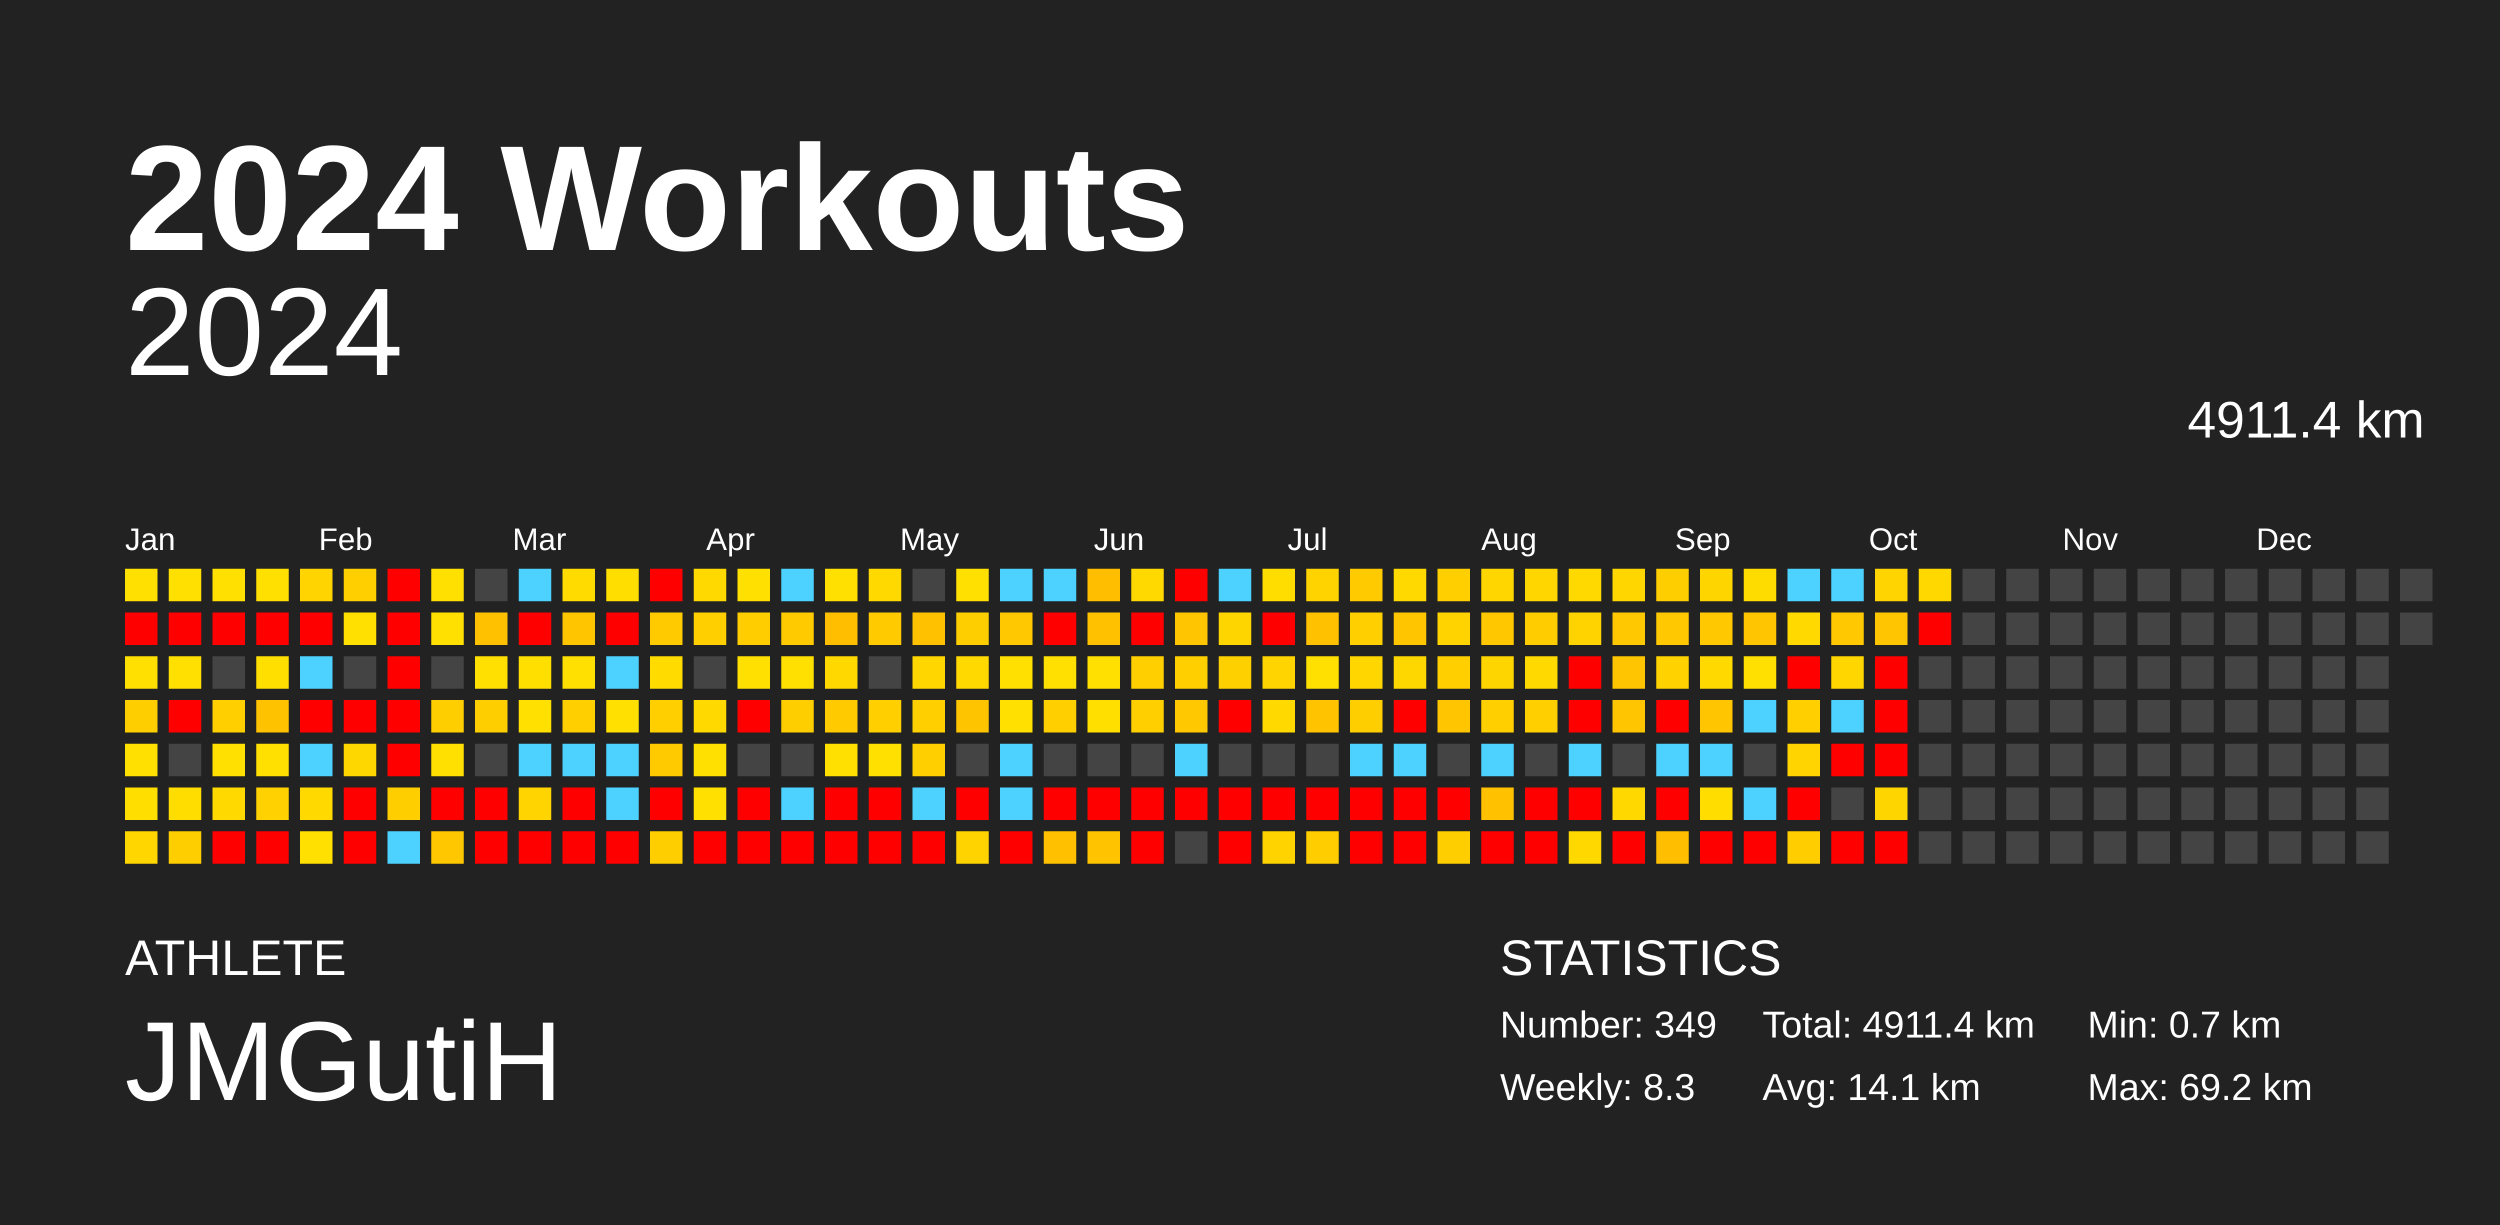
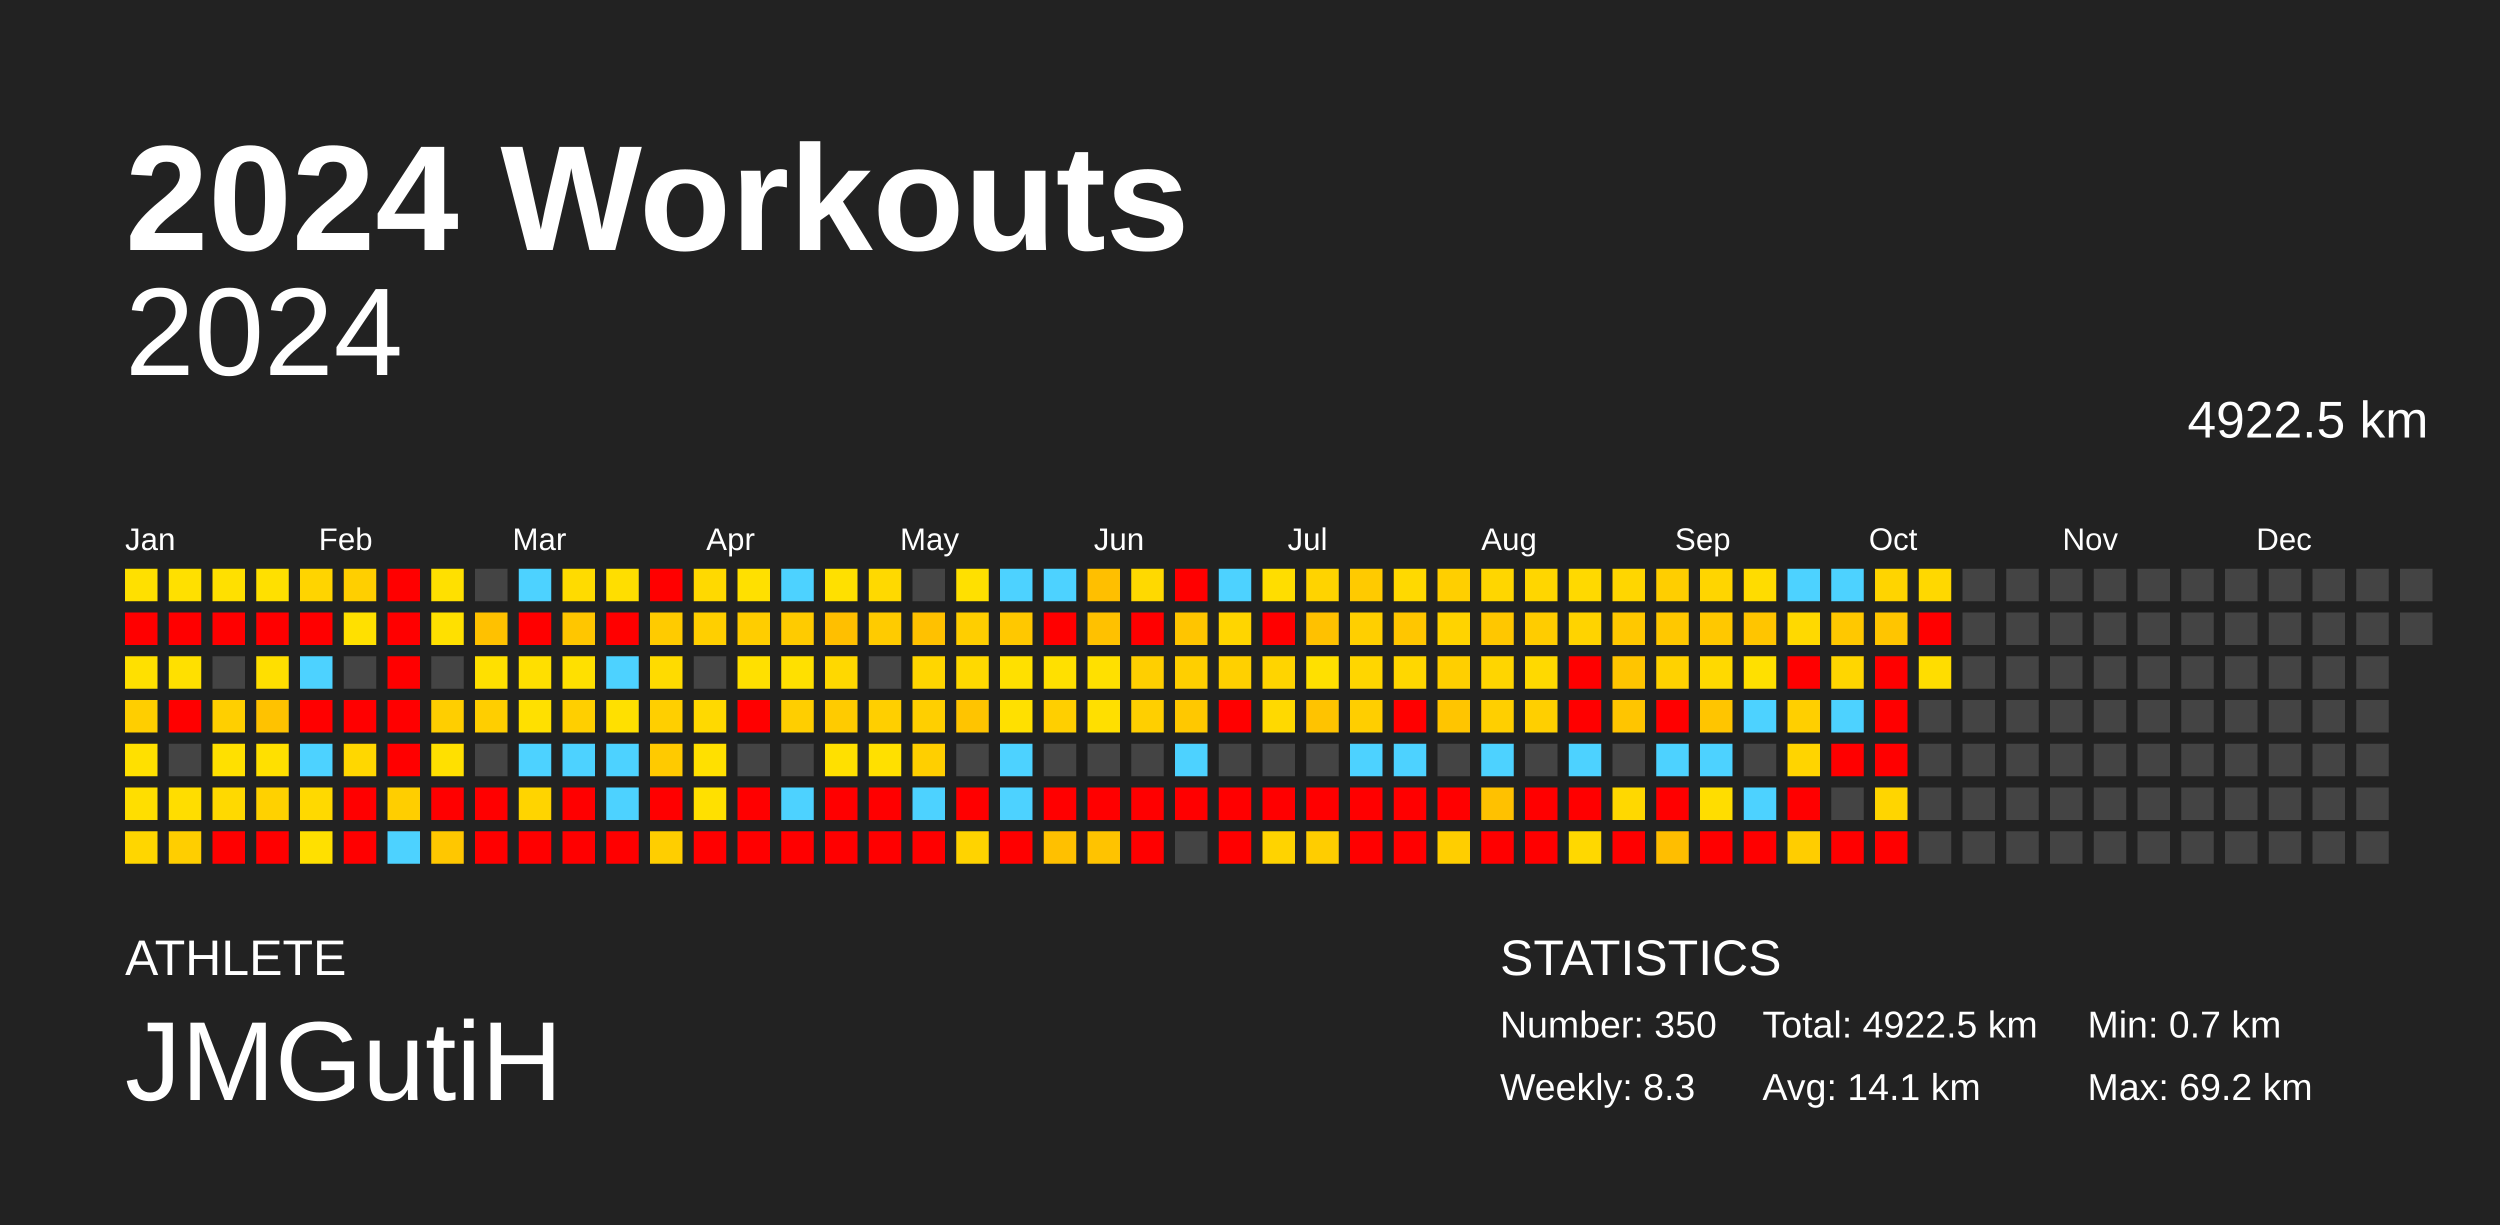
<svg xmlns="http://www.w3.org/2000/svg" baseProfile="full" height="98mm" version="1.1" viewBox="0,0,200,98" width="200mm">
  <defs />
  <rect fill="#222222" height="98" width="200" x="0" y="0" />
  <text fill="#FFFFFF" style="font-size:12px; font-family:Arial; font-weight:bold;" x="10" y="20">2024 Workouts</text>
  <text fill="#FFFFFF" style="font-size:4px; font-family:Arial" x="10" y="78">ATHLETE</text>
  <text fill="#FFFFFF" style="font-size:9px; font-family:Arial" x="10" y="88">JMGutiH</text>
  <text fill="#FFFFFF" style="font-size:4px; font-family:Arial" x="120" y="78">STATISTICS</text>
-   <text fill="#FFFFFF" style="font-size:3px; font-family:Arial" x="120" y="83">Number: 349</text>
+   <text fill="#FFFFFF" style="font-size:3px; font-family:Arial" x="120" y="83">Number: 350</text>
  <text fill="#FFFFFF" style="font-size:3px; font-family:Arial" x="120" y="88">Weekly: 8.3</text>
-   <text fill="#FFFFFF" style="font-size:3px; font-family:Arial" x="141" y="83">Total: 4911.4 km</text>
+   <text fill="#FFFFFF" style="font-size:3px; font-family:Arial" x="141" y="83">Total: 4922.5 km</text>
  <text fill="#FFFFFF" style="font-size:3px; font-family:Arial" x="141" y="88">Avg: 14.1 km</text>
  <text fill="#FFFFFF" style="font-size:3px; font-family:Arial" x="167" y="83">Min: 0.7 km</text>
  <text fill="#FFFFFF" style="font-size:3px; font-family:Arial" x="167" y="88">Max: 69.2 km</text>
  <text alignment-baseline="hanging" fill="#FFFFFF" style="font-size:10.0px; font-family:Arial;" x="10" y="30">2024</text>
-   <text alignment-baseline="hanging" fill="#FFFFFF" style="font-size:4.125px; font-family:Arial;" x="175" y="35">4911.4 km</text>
+   <text alignment-baseline="hanging" fill="#FFFFFF" style="font-size:4.125px; font-family:Arial;" x="175" y="35">4922.5 km</text>
  <text fill="#FFFFFF" style="font-size:2.5px; font-family:Arial" x="10.0" y="44">Jan</text>
  <text fill="#FFFFFF" style="font-size:2.5px; font-family:Arial" x="25.5" y="44">Feb</text>
  <text fill="#FFFFFF" style="font-size:2.5px; font-family:Arial" x="41.0" y="44">Mar</text>
  <text fill="#FFFFFF" style="font-size:2.5px; font-family:Arial" x="56.5" y="44">Apr</text>
  <text fill="#FFFFFF" style="font-size:2.5px; font-family:Arial" x="72.0" y="44">May</text>
  <text fill="#FFFFFF" style="font-size:2.5px; font-family:Arial" x="87.5" y="44">Jun</text>
  <text fill="#FFFFFF" style="font-size:2.5px; font-family:Arial" x="103.0" y="44">Jul</text>
  <text fill="#FFFFFF" style="font-size:2.5px; font-family:Arial" x="118.5" y="44">Aug</text>
  <text fill="#FFFFFF" style="font-size:2.5px; font-family:Arial" x="134.0" y="44">Sep</text>
  <text fill="#FFFFFF" style="font-size:2.5px; font-family:Arial" x="149.5" y="44">Oct</text>
  <text fill="#FFFFFF" style="font-size:2.5px; font-family:Arial" x="165.0" y="44">Nov</text>
  <text fill="#FFFFFF" style="font-size:2.5px; font-family:Arial" x="180.5" y="44">Dec</text>
  <rect fill="#ffe000" height="2.6" width="2.6" x="10.0" y="45.5" />
  <rect fill="red" height="2.6" width="2.6" x="10.0" y="49.0" />
  <rect fill="#ffe000" height="2.6" width="2.6" x="10.0" y="52.5" />
  <rect fill="#ffce00" height="2.6" width="2.6" x="10.0" y="56.0" />
  <rect fill="#ffe000" height="2.6" width="2.6" x="10.0" y="59.5" />
  <rect fill="#ffde00" height="2.6" width="2.6" x="10.0" y="63.0" />
  <rect fill="#ffd600" height="2.6" width="2.6" x="10.0" y="66.5" />
  <rect fill="#ffe000" height="2.6" width="2.6" x="13.5" y="45.5" />
  <rect fill="red" height="2.6" width="2.6" x="13.5" y="49.0" />
  <rect fill="#ffe000" height="2.6" width="2.6" x="13.5" y="52.5" />
  <rect fill="red" height="2.6" width="2.6" x="13.5" y="56.0" />
  <rect fill="#444444" height="2.6" width="2.6" x="13.5" y="59.5" />
  <rect fill="#ffdd00" height="2.6" width="2.6" x="13.5" y="63.0" />
  <rect fill="#ffce00" height="2.6" width="2.6" x="13.5" y="66.5" />
  <rect fill="#ffe000" height="2.6" width="2.6" x="17.0" y="45.5" />
  <rect fill="red" height="2.6" width="2.6" x="17.0" y="49.0" />
  <rect fill="#444444" height="2.6" width="2.6" x="17.0" y="52.5" />
  <rect fill="#ffcf00" height="2.6" width="2.6" x="17.0" y="56.0" />
  <rect fill="#ffe000" height="2.6" width="2.6" x="17.0" y="59.5" />
  <rect fill="#ffd900" height="2.6" width="2.6" x="17.0" y="63.0" />
  <rect fill="red" height="2.6" width="2.6" x="17.0" y="66.5" />
  <rect fill="#ffe000" height="2.6" width="2.6" x="20.5" y="45.5" />
  <rect fill="red" height="2.6" width="2.6" x="20.5" y="49.0" />
  <rect fill="#ffdf00" height="2.6" width="2.6" x="20.5" y="52.5" />
  <rect fill="#ffc200" height="2.6" width="2.6" x="20.5" y="56.0" />
  <rect fill="#ffe000" height="2.6" width="2.6" x="20.5" y="59.5" />
  <rect fill="#ffd100" height="2.6" width="2.6" x="20.5" y="63.0" />
  <rect fill="red" height="2.6" width="2.6" x="20.5" y="66.5" />
  <rect fill="#ffd400" height="2.6" width="2.6" x="24.0" y="45.5" />
  <rect fill="red" height="2.6" width="2.6" x="24.0" y="49.0" />
  <rect fill="#4dd2ff" height="2.6" width="2.6" x="24.0" y="52.5" />
  <rect fill="red" height="2.6" width="2.6" x="24.0" y="56.0" />
  <rect fill="#4dd2ff" height="2.6" width="2.6" x="24.0" y="59.5" />
  <rect fill="#ffd900" height="2.6" width="2.6" x="24.0" y="63.0" />
  <rect fill="#ffe000" height="2.6" width="2.6" x="24.0" y="66.5" />
  <rect fill="#ffcf00" height="2.6" width="2.6" x="27.5" y="45.5" />
  <rect fill="#ffe000" height="2.6" width="2.6" x="27.5" y="49.0" />
  <rect fill="#444444" height="2.6" width="2.6" x="27.5" y="52.5" />
  <rect fill="red" height="2.6" width="2.6" x="27.5" y="56.0" />
  <rect fill="#ffd700" height="2.6" width="2.6" x="27.5" y="59.5" />
  <rect fill="red" height="2.6" width="2.6" x="27.5" y="63.0" />
  <rect fill="red" height="2.6" width="2.6" x="27.5" y="66.5" />
  <rect fill="red" height="2.6" width="2.6" x="31.0" y="45.5" />
  <rect fill="red" height="2.6" width="2.6" x="31.0" y="49.0" />
  <rect fill="red" height="2.6" width="2.6" x="31.0" y="52.5" />
  <rect fill="red" height="2.6" width="2.6" x="31.0" y="56.0" />
  <rect fill="red" height="2.6" width="2.6" x="31.0" y="59.5" />
  <rect fill="#ffce00" height="2.6" width="2.6" x="31.0" y="63.0" />
  <rect fill="#4dd2ff" height="2.6" width="2.6" x="31.0" y="66.5" />
  <rect fill="#ffe000" height="2.6" width="2.6" x="34.5" y="45.5" />
  <rect fill="#ffe000" height="2.6" width="2.6" x="34.5" y="49.0" />
  <rect fill="#444444" height="2.6" width="2.6" x="34.5" y="52.5" />
  <rect fill="#ffce00" height="2.6" width="2.6" x="34.5" y="56.0" />
  <rect fill="#ffe000" height="2.6" width="2.6" x="34.5" y="59.5" />
  <rect fill="red" height="2.6" width="2.6" x="34.5" y="63.0" />
  <rect fill="#ffc700" height="2.6" width="2.6" x="34.5" y="66.5" />
  <rect fill="#444444" height="2.6" width="2.6" x="38.0" y="45.5" />
  <rect fill="#ffc100" height="2.6" width="2.6" x="38.0" y="49.0" />
  <rect fill="#ffe000" height="2.6" width="2.6" x="38.0" y="52.5" />
  <rect fill="#ffce00" height="2.6" width="2.6" x="38.0" y="56.0" />
  <rect fill="#444444" height="2.6" width="2.6" x="38.0" y="59.5" />
  <rect fill="red" height="2.6" width="2.6" x="38.0" y="63.0" />
  <rect fill="red" height="2.6" width="2.6" x="38.0" y="66.5" />
  <rect fill="#4dd2ff" height="2.6" width="2.6" x="41.5" y="45.5" />
  <rect fill="red" height="2.6" width="2.6" x="41.5" y="49.0" />
  <rect fill="#ffdf00" height="2.6" width="2.6" x="41.5" y="52.5" />
  <rect fill="#ffe000" height="2.6" width="2.6" x="41.5" y="56.0" />
  <rect fill="#4dd2ff" height="2.6" width="2.6" x="41.5" y="59.5" />
  <rect fill="#ffd400" height="2.6" width="2.6" x="41.5" y="63.0" />
  <rect fill="red" height="2.6" width="2.6" x="41.5" y="66.5" />
  <rect fill="#ffdb00" height="2.6" width="2.6" x="45.0" y="45.5" />
  <rect fill="#ffc600" height="2.6" width="2.6" x="45.0" y="49.0" />
  <rect fill="#ffe000" height="2.6" width="2.6" x="45.0" y="52.5" />
  <rect fill="#ffcf00" height="2.6" width="2.6" x="45.0" y="56.0" />
  <rect fill="#4dd2ff" height="2.6" width="2.6" x="45.0" y="59.5" />
  <rect fill="red" height="2.6" width="2.6" x="45.0" y="63.0" />
  <rect fill="red" height="2.6" width="2.6" x="45.0" y="66.5" />
  <rect fill="#ffde00" height="2.6" width="2.6" x="48.5" y="45.5" />
  <rect fill="red" height="2.6" width="2.6" x="48.5" y="49.0" />
  <rect fill="#4dd2ff" height="2.6" width="2.6" x="48.5" y="52.5" />
  <rect fill="#ffe000" height="2.6" width="2.6" x="48.5" y="56.0" />
  <rect fill="#4dd2ff" height="2.6" width="2.6" x="48.5" y="59.5" />
  <rect fill="#4dd2ff" height="2.6" width="2.6" x="48.5" y="63.0" />
  <rect fill="red" height="2.6" width="2.6" x="48.5" y="66.5" />
  <rect fill="red" height="2.6" width="2.6" x="52.0" y="45.5" />
  <rect fill="#ffcb00" height="2.6" width="2.6" x="52.0" y="49.0" />
  <rect fill="#ffdb00" height="2.6" width="2.6" x="52.0" y="52.5" />
  <rect fill="#ffcf00" height="2.6" width="2.6" x="52.0" y="56.0" />
  <rect fill="#ffca00" height="2.6" width="2.6" x="52.0" y="59.5" />
  <rect fill="red" height="2.6" width="2.6" x="52.0" y="63.0" />
  <rect fill="#ffce00" height="2.6" width="2.6" x="52.0" y="66.5" />
  <rect fill="#ffd900" height="2.6" width="2.6" x="55.5" y="45.5" />
  <rect fill="#ffcf00" height="2.6" width="2.6" x="55.5" y="49.0" />
  <rect fill="#444444" height="2.6" width="2.6" x="55.5" y="52.5" />
  <rect fill="#ffd900" height="2.6" width="2.6" x="55.5" y="56.0" />
  <rect fill="#ffe000" height="2.6" width="2.6" x="55.5" y="59.5" />
  <rect fill="#ffe000" height="2.6" width="2.6" x="55.5" y="63.0" />
  <rect fill="red" height="2.6" width="2.6" x="55.5" y="66.5" />
  <rect fill="#ffe000" height="2.6" width="2.6" x="59.0" y="45.5" />
  <rect fill="#ffcd00" height="2.6" width="2.6" x="59.0" y="49.0" />
  <rect fill="#ffe000" height="2.6" width="2.6" x="59.0" y="52.5" />
  <rect fill="red" height="2.6" width="2.6" x="59.0" y="56.0" />
  <rect fill="#444444" height="2.6" width="2.6" x="59.0" y="59.5" />
  <rect fill="red" height="2.6" width="2.6" x="59.0" y="63.0" />
  <rect fill="red" height="2.6" width="2.6" x="59.0" y="66.5" />
  <rect fill="#4dd2ff" height="2.6" width="2.6" x="62.5" y="45.5" />
  <rect fill="#ffcb00" height="2.6" width="2.6" x="62.5" y="49.0" />
  <rect fill="#ffe000" height="2.6" width="2.6" x="62.5" y="52.5" />
  <rect fill="#ffce00" height="2.6" width="2.6" x="62.5" y="56.0" />
  <rect fill="#444444" height="2.6" width="2.6" x="62.5" y="59.5" />
  <rect fill="#4dd2ff" height="2.6" width="2.6" x="62.5" y="63.0" />
  <rect fill="red" height="2.6" width="2.6" x="62.5" y="66.5" />
  <rect fill="#ffe000" height="2.6" width="2.6" x="66.0" y="45.5" />
  <rect fill="#ffbf00" height="2.6" width="2.6" x="66.0" y="49.0" />
  <rect fill="#ffd800" height="2.6" width="2.6" x="66.0" y="52.5" />
  <rect fill="#ffcb00" height="2.6" width="2.6" x="66.0" y="56.0" />
  <rect fill="#ffe000" height="2.6" width="2.6" x="66.0" y="59.5" />
  <rect fill="red" height="2.6" width="2.6" x="66.0" y="63.0" />
  <rect fill="red" height="2.6" width="2.6" x="66.0" y="66.5" />
  <rect fill="#ffd900" height="2.6" width="2.6" x="69.5" y="45.5" />
  <rect fill="#ffcb00" height="2.6" width="2.6" x="69.5" y="49.0" />
  <rect fill="#444444" height="2.6" width="2.6" x="69.5" y="52.5" />
  <rect fill="#ffcf00" height="2.6" width="2.6" x="69.5" y="56.0" />
  <rect fill="#ffe000" height="2.6" width="2.6" x="69.5" y="59.5" />
  <rect fill="red" height="2.6" width="2.6" x="69.5" y="63.0" />
  <rect fill="red" height="2.6" width="2.6" x="69.5" y="66.5" />
  <rect fill="#444444" height="2.6" width="2.6" x="73.0" y="45.5" />
  <rect fill="#ffc100" height="2.6" width="2.6" x="73.0" y="49.0" />
  <rect fill="#ffd600" height="2.6" width="2.6" x="73.0" y="52.5" />
  <rect fill="#ffcf00" height="2.6" width="2.6" x="73.0" y="56.0" />
  <rect fill="#ffcf00" height="2.6" width="2.6" x="73.0" y="59.5" />
  <rect fill="#4dd2ff" height="2.6" width="2.6" x="73.0" y="63.0" />
  <rect fill="red" height="2.6" width="2.6" x="73.0" y="66.5" />
  <rect fill="#ffe000" height="2.6" width="2.6" x="76.5" y="45.5" />
  <rect fill="#ffce00" height="2.6" width="2.6" x="76.5" y="49.0" />
  <rect fill="#ffd900" height="2.6" width="2.6" x="76.5" y="52.5" />
  <rect fill="#ffc400" height="2.6" width="2.6" x="76.5" y="56.0" />
  <rect fill="#444444" height="2.6" width="2.6" x="76.5" y="59.5" />
  <rect fill="red" height="2.6" width="2.6" x="76.5" y="63.0" />
  <rect fill="#ffd300" height="2.6" width="2.6" x="76.5" y="66.5" />
  <rect fill="#4dd2ff" height="2.6" width="2.6" x="80.0" y="45.5" />
  <rect fill="#ffc800" height="2.6" width="2.6" x="80.0" y="49.0" />
  <rect fill="#ffe000" height="2.6" width="2.6" x="80.0" y="52.5" />
  <rect fill="#ffe000" height="2.6" width="2.6" x="80.0" y="56.0" />
  <rect fill="#4dd2ff" height="2.6" width="2.6" x="80.0" y="59.5" />
  <rect fill="#4dd2ff" height="2.6" width="2.6" x="80.0" y="63.0" />
  <rect fill="red" height="2.6" width="2.6" x="80.0" y="66.5" />
  <rect fill="#4dd2ff" height="2.6" width="2.6" x="83.5" y="45.5" />
  <rect fill="red" height="2.6" width="2.6" x="83.5" y="49.0" />
  <rect fill="#ffe000" height="2.6" width="2.6" x="83.5" y="52.5" />
  <rect fill="#ffcf00" height="2.6" width="2.6" x="83.5" y="56.0" />
  <rect fill="#444444" height="2.6" width="2.6" x="83.5" y="59.5" />
  <rect fill="red" height="2.6" width="2.6" x="83.5" y="63.0" />
  <rect fill="#ffc000" height="2.6" width="2.6" x="83.5" y="66.5" />
  <rect fill="#ffbf00" height="2.6" width="2.6" x="87.0" y="45.5" />
  <rect fill="#ffc100" height="2.6" width="2.6" x="87.0" y="49.0" />
  <rect fill="#ffe000" height="2.6" width="2.6" x="87.0" y="52.5" />
  <rect fill="#ffdf00" height="2.6" width="2.6" x="87.0" y="56.0" />
  <rect fill="#444444" height="2.6" width="2.6" x="87.0" y="59.5" />
  <rect fill="red" height="2.6" width="2.6" x="87.0" y="63.0" />
  <rect fill="#ffc300" height="2.6" width="2.6" x="87.0" y="66.5" />
  <rect fill="#ffd900" height="2.6" width="2.6" x="90.5" y="45.5" />
  <rect fill="red" height="2.6" width="2.6" x="90.5" y="49.0" />
  <rect fill="#ffcf00" height="2.6" width="2.6" x="90.5" y="52.5" />
  <rect fill="#ffcf00" height="2.6" width="2.6" x="90.5" y="56.0" />
  <rect fill="#444444" height="2.6" width="2.6" x="90.5" y="59.5" />
  <rect fill="red" height="2.6" width="2.6" x="90.5" y="63.0" />
  <rect fill="red" height="2.6" width="2.6" x="90.5" y="66.5" />
  <rect fill="red" height="2.6" width="2.6" x="94.0" y="45.5" />
  <rect fill="#ffc500" height="2.6" width="2.6" x="94.0" y="49.0" />
  <rect fill="#ffcf00" height="2.6" width="2.6" x="94.0" y="52.5" />
  <rect fill="#ffc800" height="2.6" width="2.6" x="94.0" y="56.0" />
  <rect fill="#4dd2ff" height="2.6" width="2.6" x="94.0" y="59.5" />
  <rect fill="red" height="2.6" width="2.6" x="94.0" y="63.0" />
  <rect fill="#444444" height="2.6" width="2.6" x="94.0" y="66.5" />
  <rect fill="#4dd2ff" height="2.6" width="2.6" x="97.5" y="45.5" />
  <rect fill="#ffd500" height="2.6" width="2.6" x="97.5" y="49.0" />
  <rect fill="#ffd000" height="2.6" width="2.6" x="97.5" y="52.5" />
  <rect fill="red" height="2.6" width="2.6" x="97.5" y="56.0" />
  <rect fill="#444444" height="2.6" width="2.6" x="97.5" y="59.5" />
  <rect fill="red" height="2.6" width="2.6" x="97.5" y="63.0" />
  <rect fill="red" height="2.6" width="2.6" x="97.5" y="66.5" />
  <rect fill="#ffdd00" height="2.6" width="2.6" x="101.0" y="45.5" />
  <rect fill="red" height="2.6" width="2.6" x="101.0" y="49.0" />
  <rect fill="#ffd400" height="2.6" width="2.6" x="101.0" y="52.5" />
  <rect fill="#ffd900" height="2.6" width="2.6" x="101.0" y="56.0" />
  <rect fill="#444444" height="2.6" width="2.6" x="101.0" y="59.5" />
  <rect fill="red" height="2.6" width="2.6" x="101.0" y="63.0" />
  <rect fill="#ffd300" height="2.6" width="2.6" x="101.0" y="66.5" />
  <rect fill="#ffd300" height="2.6" width="2.6" x="104.5" y="45.5" />
  <rect fill="#ffc100" height="2.6" width="2.6" x="104.5" y="49.0" />
  <rect fill="#ffe000" height="2.6" width="2.6" x="104.5" y="52.5" />
  <rect fill="#ffc300" height="2.6" width="2.6" x="104.5" y="56.0" />
  <rect fill="#444444" height="2.6" width="2.6" x="104.5" y="59.5" />
  <rect fill="red" height="2.6" width="2.6" x="104.5" y="63.0" />
  <rect fill="#ffcd00" height="2.6" width="2.6" x="104.5" y="66.5" />
  <rect fill="#ffca00" height="2.6" width="2.6" x="108.0" y="45.5" />
  <rect fill="#ffcf00" height="2.6" width="2.6" x="108.0" y="49.0" />
  <rect fill="#ffd600" height="2.6" width="2.6" x="108.0" y="52.5" />
  <rect fill="#ffce00" height="2.6" width="2.6" x="108.0" y="56.0" />
  <rect fill="#4dd2ff" height="2.6" width="2.6" x="108.0" y="59.5" />
  <rect fill="red" height="2.6" width="2.6" x="108.0" y="63.0" />
  <rect fill="red" height="2.6" width="2.6" x="108.0" y="66.5" />
  <rect fill="#ffd900" height="2.6" width="2.6" x="111.5" y="45.5" />
  <rect fill="#ffc600" height="2.6" width="2.6" x="111.5" y="49.0" />
  <rect fill="#ffd700" height="2.6" width="2.6" x="111.5" y="52.5" />
  <rect fill="red" height="2.6" width="2.6" x="111.5" y="56.0" />
  <rect fill="#4dd2ff" height="2.6" width="2.6" x="111.5" y="59.5" />
  <rect fill="red" height="2.6" width="2.6" x="111.5" y="63.0" />
  <rect fill="red" height="2.6" width="2.6" x="111.5" y="66.5" />
  <rect fill="#ffcf00" height="2.6" width="2.6" x="115.0" y="45.5" />
  <rect fill="#ffd300" height="2.6" width="2.6" x="115.0" y="49.0" />
  <rect fill="#ffcf00" height="2.6" width="2.6" x="115.0" y="52.5" />
  <rect fill="#ffc500" height="2.6" width="2.6" x="115.0" y="56.0" />
  <rect fill="#444444" height="2.6" width="2.6" x="115.0" y="59.5" />
  <rect fill="red" height="2.6" width="2.6" x="115.0" y="63.0" />
  <rect fill="#ffce00" height="2.6" width="2.6" x="115.0" y="66.5" />
  <rect fill="#ffd600" height="2.6" width="2.6" x="118.5" y="45.5" />
  <rect fill="#ffc700" height="2.6" width="2.6" x="118.5" y="49.0" />
  <rect fill="#ffd500" height="2.6" width="2.6" x="118.5" y="52.5" />
  <rect fill="#ffcf00" height="2.6" width="2.6" x="118.5" y="56.0" />
  <rect fill="#4dd2ff" height="2.6" width="2.6" x="118.5" y="59.5" />
  <rect fill="#ffc100" height="2.6" width="2.6" x="118.5" y="63.0" />
  <rect fill="red" height="2.6" width="2.6" x="118.5" y="66.5" />
  <rect fill="#ffd600" height="2.6" width="2.6" x="122.0" y="45.5" />
  <rect fill="#ffcc00" height="2.6" width="2.6" x="122.0" y="49.0" />
  <rect fill="#ffd900" height="2.6" width="2.6" x="122.0" y="52.5" />
  <rect fill="#ffcf00" height="2.6" width="2.6" x="122.0" y="56.0" />
  <rect fill="#444444" height="2.6" width="2.6" x="122.0" y="59.5" />
  <rect fill="red" height="2.6" width="2.6" x="122.0" y="63.0" />
  <rect fill="red" height="2.6" width="2.6" x="122.0" y="66.5" />
  <rect fill="#ffd900" height="2.6" width="2.6" x="125.5" y="45.5" />
  <rect fill="#ffd300" height="2.6" width="2.6" x="125.5" y="49.0" />
  <rect fill="red" height="2.6" width="2.6" x="125.5" y="52.5" />
  <rect fill="red" height="2.6" width="2.6" x="125.5" y="56.0" />
  <rect fill="#4dd2ff" height="2.6" width="2.6" x="125.5" y="59.5" />
  <rect fill="red" height="2.6" width="2.6" x="125.5" y="63.0" />
  <rect fill="#ffd800" height="2.6" width="2.6" x="125.5" y="66.5" />
  <rect fill="#ffd600" height="2.6" width="2.6" x="129.0" y="45.5" />
  <rect fill="#ffc800" height="2.6" width="2.6" x="129.0" y="49.0" />
  <rect fill="#ffc500" height="2.6" width="2.6" x="129.0" y="52.5" />
  <rect fill="#ffc500" height="2.6" width="2.6" x="129.0" y="56.0" />
  <rect fill="#444444" height="2.6" width="2.6" x="129.0" y="59.5" />
  <rect fill="#ffd800" height="2.6" width="2.6" x="129.0" y="63.0" />
  <rect fill="red" height="2.6" width="2.6" x="129.0" y="66.5" />
  <rect fill="#ffce00" height="2.6" width="2.6" x="132.5" y="45.5" />
  <rect fill="#ffc800" height="2.6" width="2.6" x="132.5" y="49.0" />
  <rect fill="#ffd200" height="2.6" width="2.6" x="132.5" y="52.5" />
  <rect fill="red" height="2.6" width="2.6" x="132.5" y="56.0" />
  <rect fill="#4dd2ff" height="2.6" width="2.6" x="132.5" y="59.5" />
  <rect fill="red" height="2.6" width="2.6" x="132.5" y="63.0" />
  <rect fill="#ffbe00" height="2.6" width="2.6" x="132.5" y="66.5" />
  <rect fill="#ffd500" height="2.6" width="2.6" x="136.0" y="45.5" />
  <rect fill="#ffc800" height="2.6" width="2.6" x="136.0" y="49.0" />
  <rect fill="#ffd900" height="2.6" width="2.6" x="136.0" y="52.5" />
  <rect fill="#ffc500" height="2.6" width="2.6" x="136.0" y="56.0" />
  <rect fill="#4dd2ff" height="2.6" width="2.6" x="136.0" y="59.5" />
  <rect fill="#ffdd00" height="2.6" width="2.6" x="136.0" y="63.0" />
  <rect fill="red" height="2.6" width="2.6" x="136.0" y="66.5" />
  <rect fill="#ffdc00" height="2.6" width="2.6" x="139.5" y="45.5" />
  <rect fill="#ffc500" height="2.6" width="2.6" x="139.5" y="49.0" />
  <rect fill="#ffe000" height="2.6" width="2.6" x="139.5" y="52.5" />
  <rect fill="#4dd2ff" height="2.6" width="2.6" x="139.5" y="56.0" />
  <rect fill="#444444" height="2.6" width="2.6" x="139.5" y="59.5" />
  <rect fill="#4dd2ff" height="2.6" width="2.6" x="139.5" y="63.0" />
  <rect fill="red" height="2.6" width="2.6" x="139.5" y="66.5" />
  <rect fill="#4dd2ff" height="2.6" width="2.6" x="143.0" y="45.5" />
  <rect fill="#ffd900" height="2.6" width="2.6" x="143.0" y="49.0" />
  <rect fill="red" height="2.6" width="2.6" x="143.0" y="52.5" />
  <rect fill="#ffcf00" height="2.6" width="2.6" x="143.0" y="56.0" />
  <rect fill="#ffd400" height="2.6" width="2.6" x="143.0" y="59.5" />
  <rect fill="red" height="2.6" width="2.6" x="143.0" y="63.0" />
  <rect fill="#ffcd00" height="2.6" width="2.6" x="143.0" y="66.5" />
  <rect fill="#4dd2ff" height="2.6" width="2.6" x="146.5" y="45.5" />
  <rect fill="#ffc800" height="2.6" width="2.6" x="146.5" y="49.0" />
  <rect fill="#ffd600" height="2.6" width="2.6" x="146.5" y="52.5" />
  <rect fill="#4dd2ff" height="2.6" width="2.6" x="146.5" y="56.0" />
  <rect fill="red" height="2.6" width="2.6" x="146.5" y="59.5" />
  <rect fill="#444444" height="2.6" width="2.6" x="146.5" y="63.0" />
  <rect fill="red" height="2.6" width="2.6" x="146.5" y="66.5" />
  <rect fill="#ffd400" height="2.6" width="2.6" x="150.0" y="45.5" />
  <rect fill="#ffc500" height="2.6" width="2.6" x="150.0" y="49.0" />
  <rect fill="red" height="2.6" width="2.6" x="150.0" y="52.5" />
  <rect fill="red" height="2.6" width="2.6" x="150.0" y="56.0" />
  <rect fill="red" height="2.6" width="2.6" x="150.0" y="59.5" />
  <rect fill="#ffd500" height="2.6" width="2.6" x="150.0" y="63.0" />
  <rect fill="red" height="2.6" width="2.6" x="150.0" y="66.5" />
  <rect fill="#ffd800" height="2.6" width="2.6" x="153.5" y="45.5" />
  <rect fill="red" height="2.6" width="2.6" x="153.5" y="49.0" />
-   <rect fill="#444444" height="2.6" width="2.6" x="153.5" y="52.5" />
+   <rect fill="#ffdd00" height="2.6" width="2.6" x="153.5" y="52.5" />
  <rect fill="#444444" height="2.6" width="2.6" x="153.5" y="56.0" />
  <rect fill="#444444" height="2.6" width="2.6" x="153.5" y="59.5" />
  <rect fill="#444444" height="2.6" width="2.6" x="153.5" y="63.0" />
  <rect fill="#444444" height="2.6" width="2.6" x="153.5" y="66.5" />
  <rect fill="#444444" height="2.6" width="2.6" x="157.0" y="45.5" />
  <rect fill="#444444" height="2.6" width="2.6" x="157.0" y="49.0" />
  <rect fill="#444444" height="2.6" width="2.6" x="157.0" y="52.5" />
  <rect fill="#444444" height="2.6" width="2.6" x="157.0" y="56.0" />
  <rect fill="#444444" height="2.6" width="2.6" x="157.0" y="59.5" />
  <rect fill="#444444" height="2.6" width="2.6" x="157.0" y="63.0" />
  <rect fill="#444444" height="2.6" width="2.6" x="157.0" y="66.5" />
  <rect fill="#444444" height="2.6" width="2.6" x="160.5" y="45.5" />
  <rect fill="#444444" height="2.6" width="2.6" x="160.5" y="49.0" />
  <rect fill="#444444" height="2.6" width="2.6" x="160.5" y="52.5" />
  <rect fill="#444444" height="2.6" width="2.6" x="160.5" y="56.0" />
  <rect fill="#444444" height="2.6" width="2.6" x="160.5" y="59.5" />
  <rect fill="#444444" height="2.6" width="2.6" x="160.5" y="63.0" />
  <rect fill="#444444" height="2.6" width="2.6" x="160.5" y="66.5" />
  <rect fill="#444444" height="2.6" width="2.6" x="164.0" y="45.5" />
  <rect fill="#444444" height="2.6" width="2.6" x="164.0" y="49.0" />
  <rect fill="#444444" height="2.6" width="2.6" x="164.0" y="52.5" />
  <rect fill="#444444" height="2.6" width="2.6" x="164.0" y="56.0" />
  <rect fill="#444444" height="2.6" width="2.6" x="164.0" y="59.5" />
  <rect fill="#444444" height="2.6" width="2.6" x="164.0" y="63.0" />
  <rect fill="#444444" height="2.6" width="2.6" x="164.0" y="66.5" />
  <rect fill="#444444" height="2.6" width="2.6" x="167.5" y="45.5" />
  <rect fill="#444444" height="2.6" width="2.6" x="167.5" y="49.0" />
  <rect fill="#444444" height="2.6" width="2.6" x="167.5" y="52.5" />
  <rect fill="#444444" height="2.6" width="2.6" x="167.5" y="56.0" />
  <rect fill="#444444" height="2.6" width="2.6" x="167.5" y="59.5" />
  <rect fill="#444444" height="2.6" width="2.6" x="167.5" y="63.0" />
  <rect fill="#444444" height="2.6" width="2.6" x="167.5" y="66.5" />
  <rect fill="#444444" height="2.6" width="2.6" x="171.0" y="45.5" />
  <rect fill="#444444" height="2.6" width="2.6" x="171.0" y="49.0" />
  <rect fill="#444444" height="2.6" width="2.6" x="171.0" y="52.5" />
  <rect fill="#444444" height="2.6" width="2.6" x="171.0" y="56.0" />
  <rect fill="#444444" height="2.6" width="2.6" x="171.0" y="59.5" />
  <rect fill="#444444" height="2.6" width="2.6" x="171.0" y="63.0" />
  <rect fill="#444444" height="2.6" width="2.6" x="171.0" y="66.5" />
  <rect fill="#444444" height="2.6" width="2.6" x="174.5" y="45.5" />
  <rect fill="#444444" height="2.6" width="2.6" x="174.5" y="49.0" />
  <rect fill="#444444" height="2.6" width="2.6" x="174.5" y="52.5" />
  <rect fill="#444444" height="2.6" width="2.6" x="174.5" y="56.0" />
  <rect fill="#444444" height="2.6" width="2.6" x="174.5" y="59.5" />
  <rect fill="#444444" height="2.6" width="2.6" x="174.5" y="63.0" />
  <rect fill="#444444" height="2.6" width="2.6" x="174.5" y="66.5" />
  <rect fill="#444444" height="2.6" width="2.6" x="178.0" y="45.5" />
  <rect fill="#444444" height="2.6" width="2.6" x="178.0" y="49.0" />
  <rect fill="#444444" height="2.6" width="2.6" x="178.0" y="52.5" />
  <rect fill="#444444" height="2.6" width="2.6" x="178.0" y="56.0" />
  <rect fill="#444444" height="2.6" width="2.6" x="178.0" y="59.5" />
  <rect fill="#444444" height="2.6" width="2.6" x="178.0" y="63.0" />
  <rect fill="#444444" height="2.6" width="2.6" x="178.0" y="66.5" />
  <rect fill="#444444" height="2.6" width="2.6" x="181.5" y="45.5" />
  <rect fill="#444444" height="2.6" width="2.6" x="181.5" y="49.0" />
  <rect fill="#444444" height="2.6" width="2.6" x="181.5" y="52.5" />
  <rect fill="#444444" height="2.6" width="2.6" x="181.5" y="56.0" />
  <rect fill="#444444" height="2.6" width="2.6" x="181.5" y="59.5" />
  <rect fill="#444444" height="2.6" width="2.6" x="181.5" y="63.0" />
  <rect fill="#444444" height="2.6" width="2.6" x="181.5" y="66.5" />
  <rect fill="#444444" height="2.6" width="2.6" x="185.0" y="45.5" />
  <rect fill="#444444" height="2.6" width="2.6" x="185.0" y="49.0" />
  <rect fill="#444444" height="2.6" width="2.6" x="185.0" y="52.5" />
  <rect fill="#444444" height="2.6" width="2.6" x="185.0" y="56.0" />
  <rect fill="#444444" height="2.6" width="2.6" x="185.0" y="59.5" />
  <rect fill="#444444" height="2.6" width="2.6" x="185.0" y="63.0" />
  <rect fill="#444444" height="2.6" width="2.6" x="185.0" y="66.5" />
  <rect fill="#444444" height="2.6" width="2.6" x="188.5" y="45.5" />
  <rect fill="#444444" height="2.6" width="2.6" x="188.5" y="49.0" />
  <rect fill="#444444" height="2.6" width="2.6" x="188.5" y="52.5" />
  <rect fill="#444444" height="2.6" width="2.6" x="188.5" y="56.0" />
  <rect fill="#444444" height="2.6" width="2.6" x="188.5" y="59.5" />
  <rect fill="#444444" height="2.6" width="2.6" x="188.5" y="63.0" />
  <rect fill="#444444" height="2.6" width="2.6" x="188.5" y="66.5" />
  <rect fill="#444444" height="2.6" width="2.6" x="192.0" y="45.5" />
  <rect fill="#444444" height="2.6" width="2.6" x="192.0" y="49.0" />
</svg>
